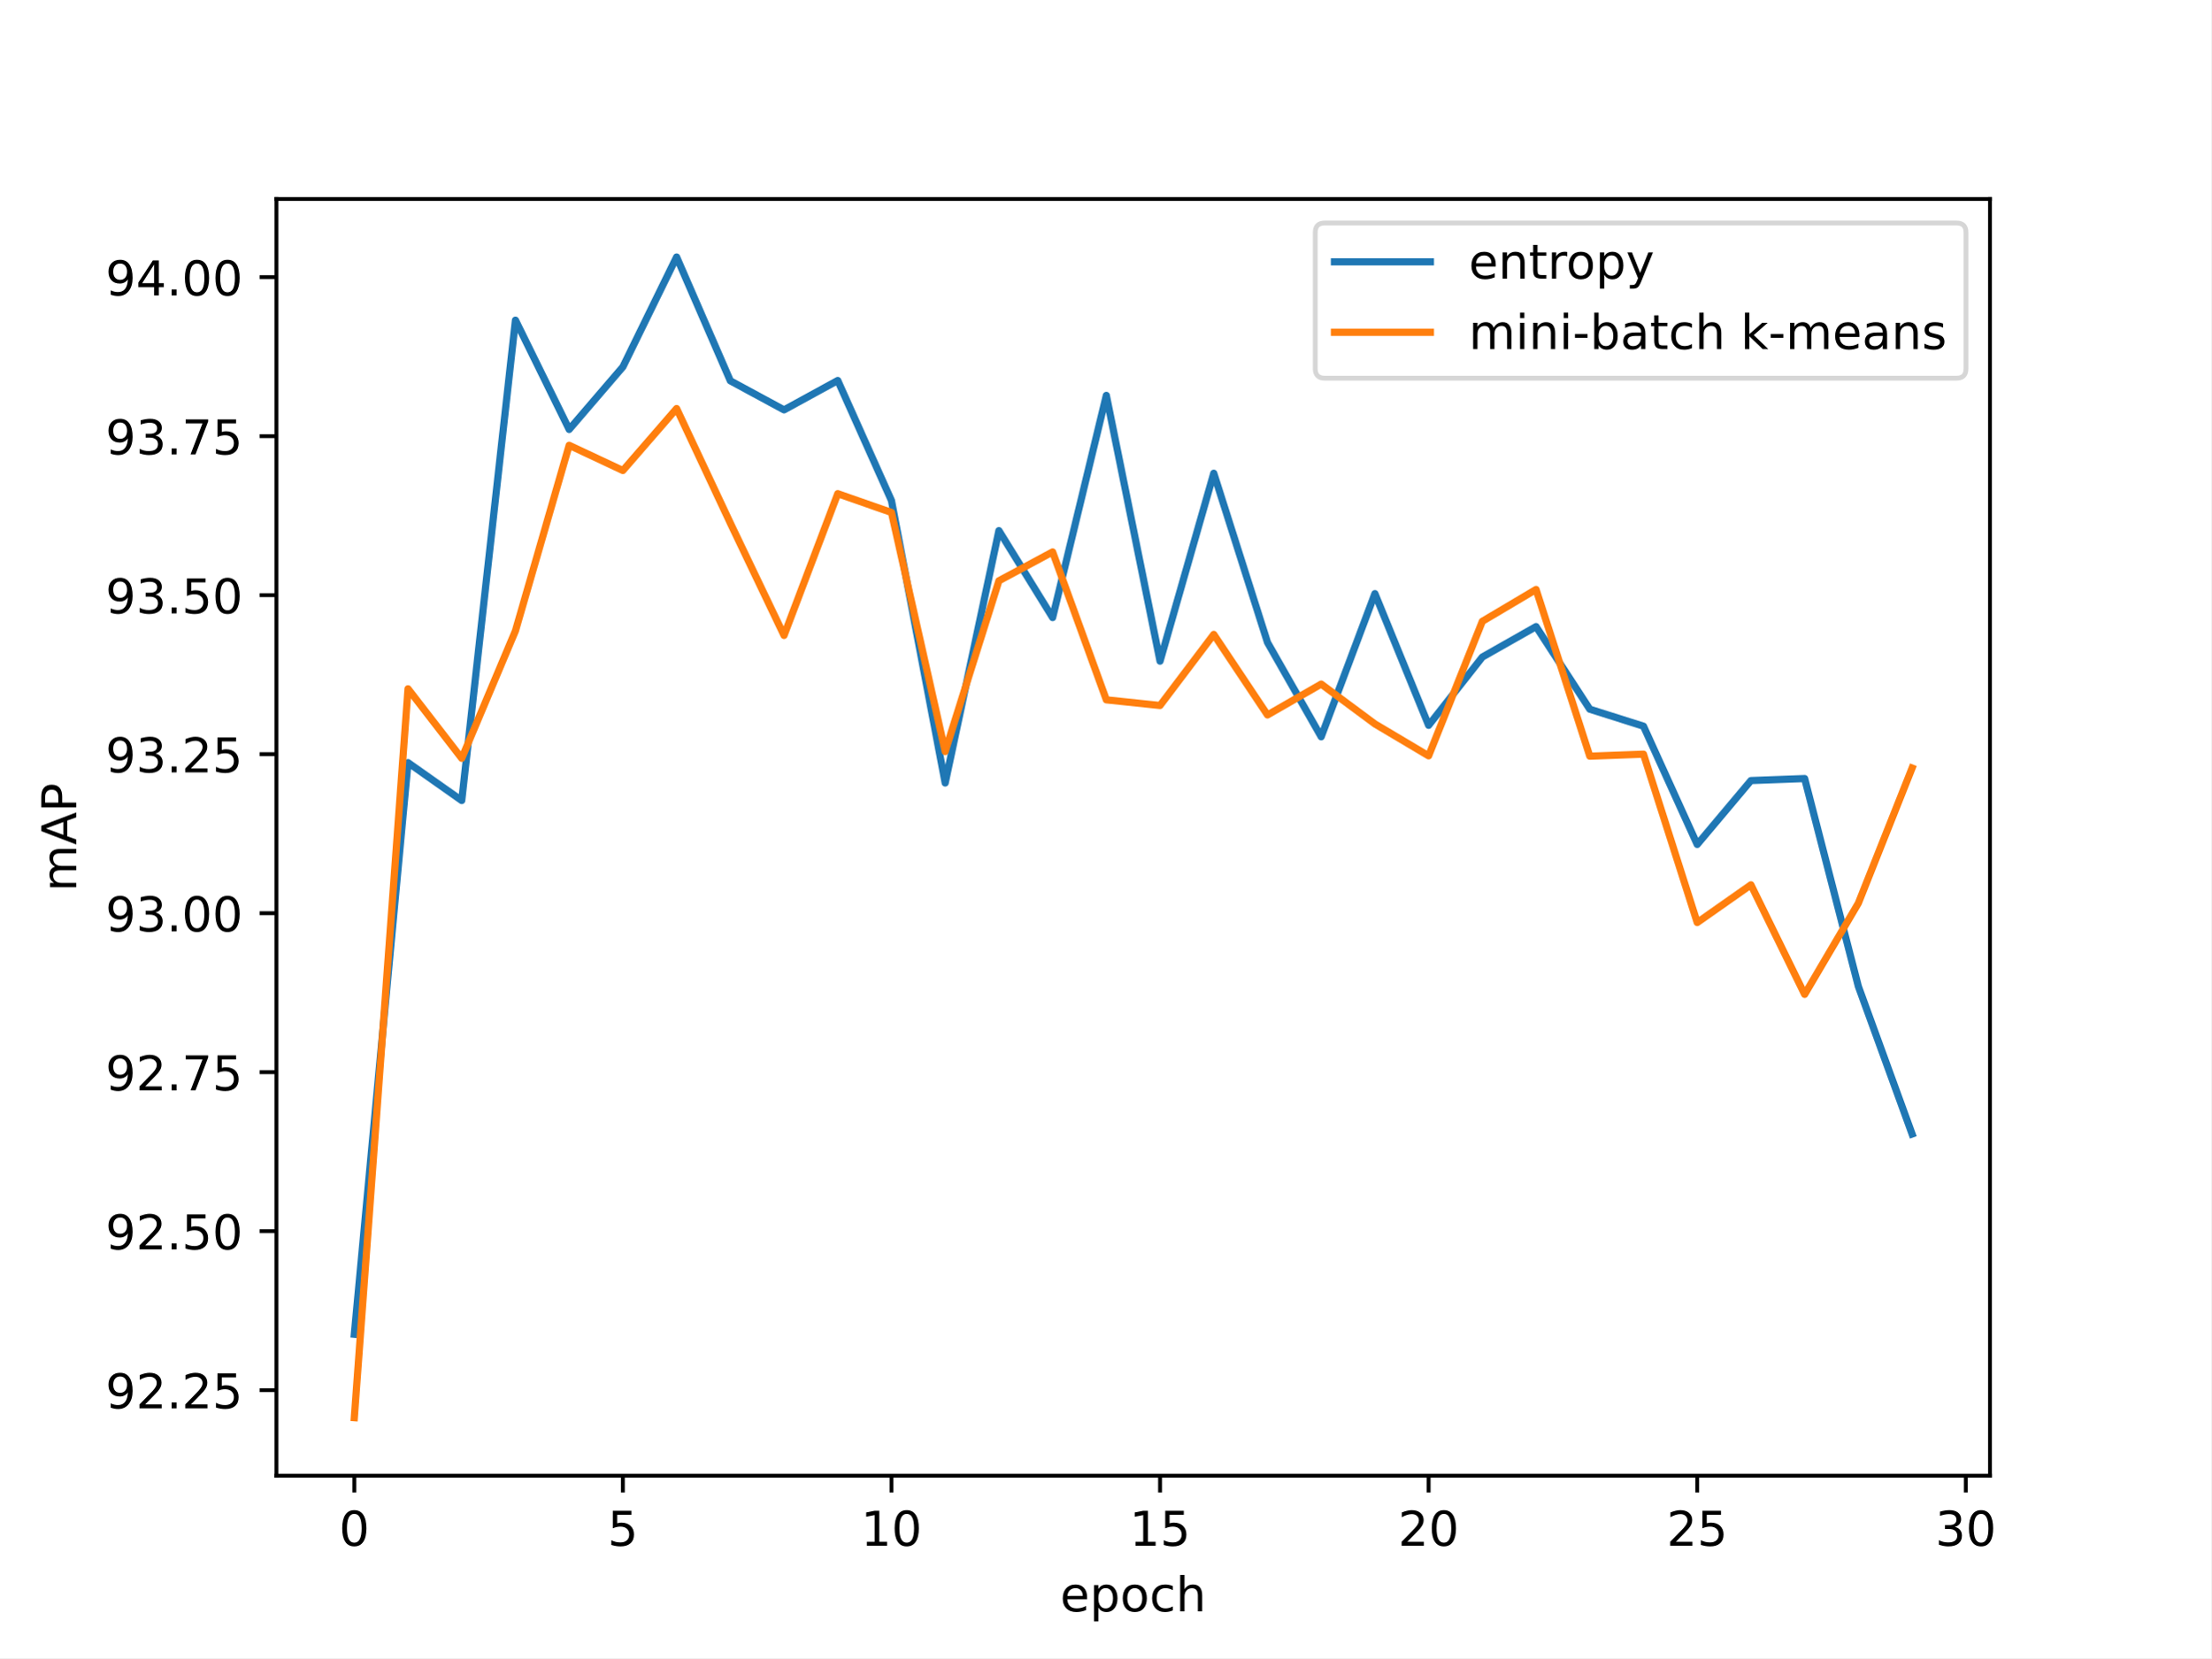
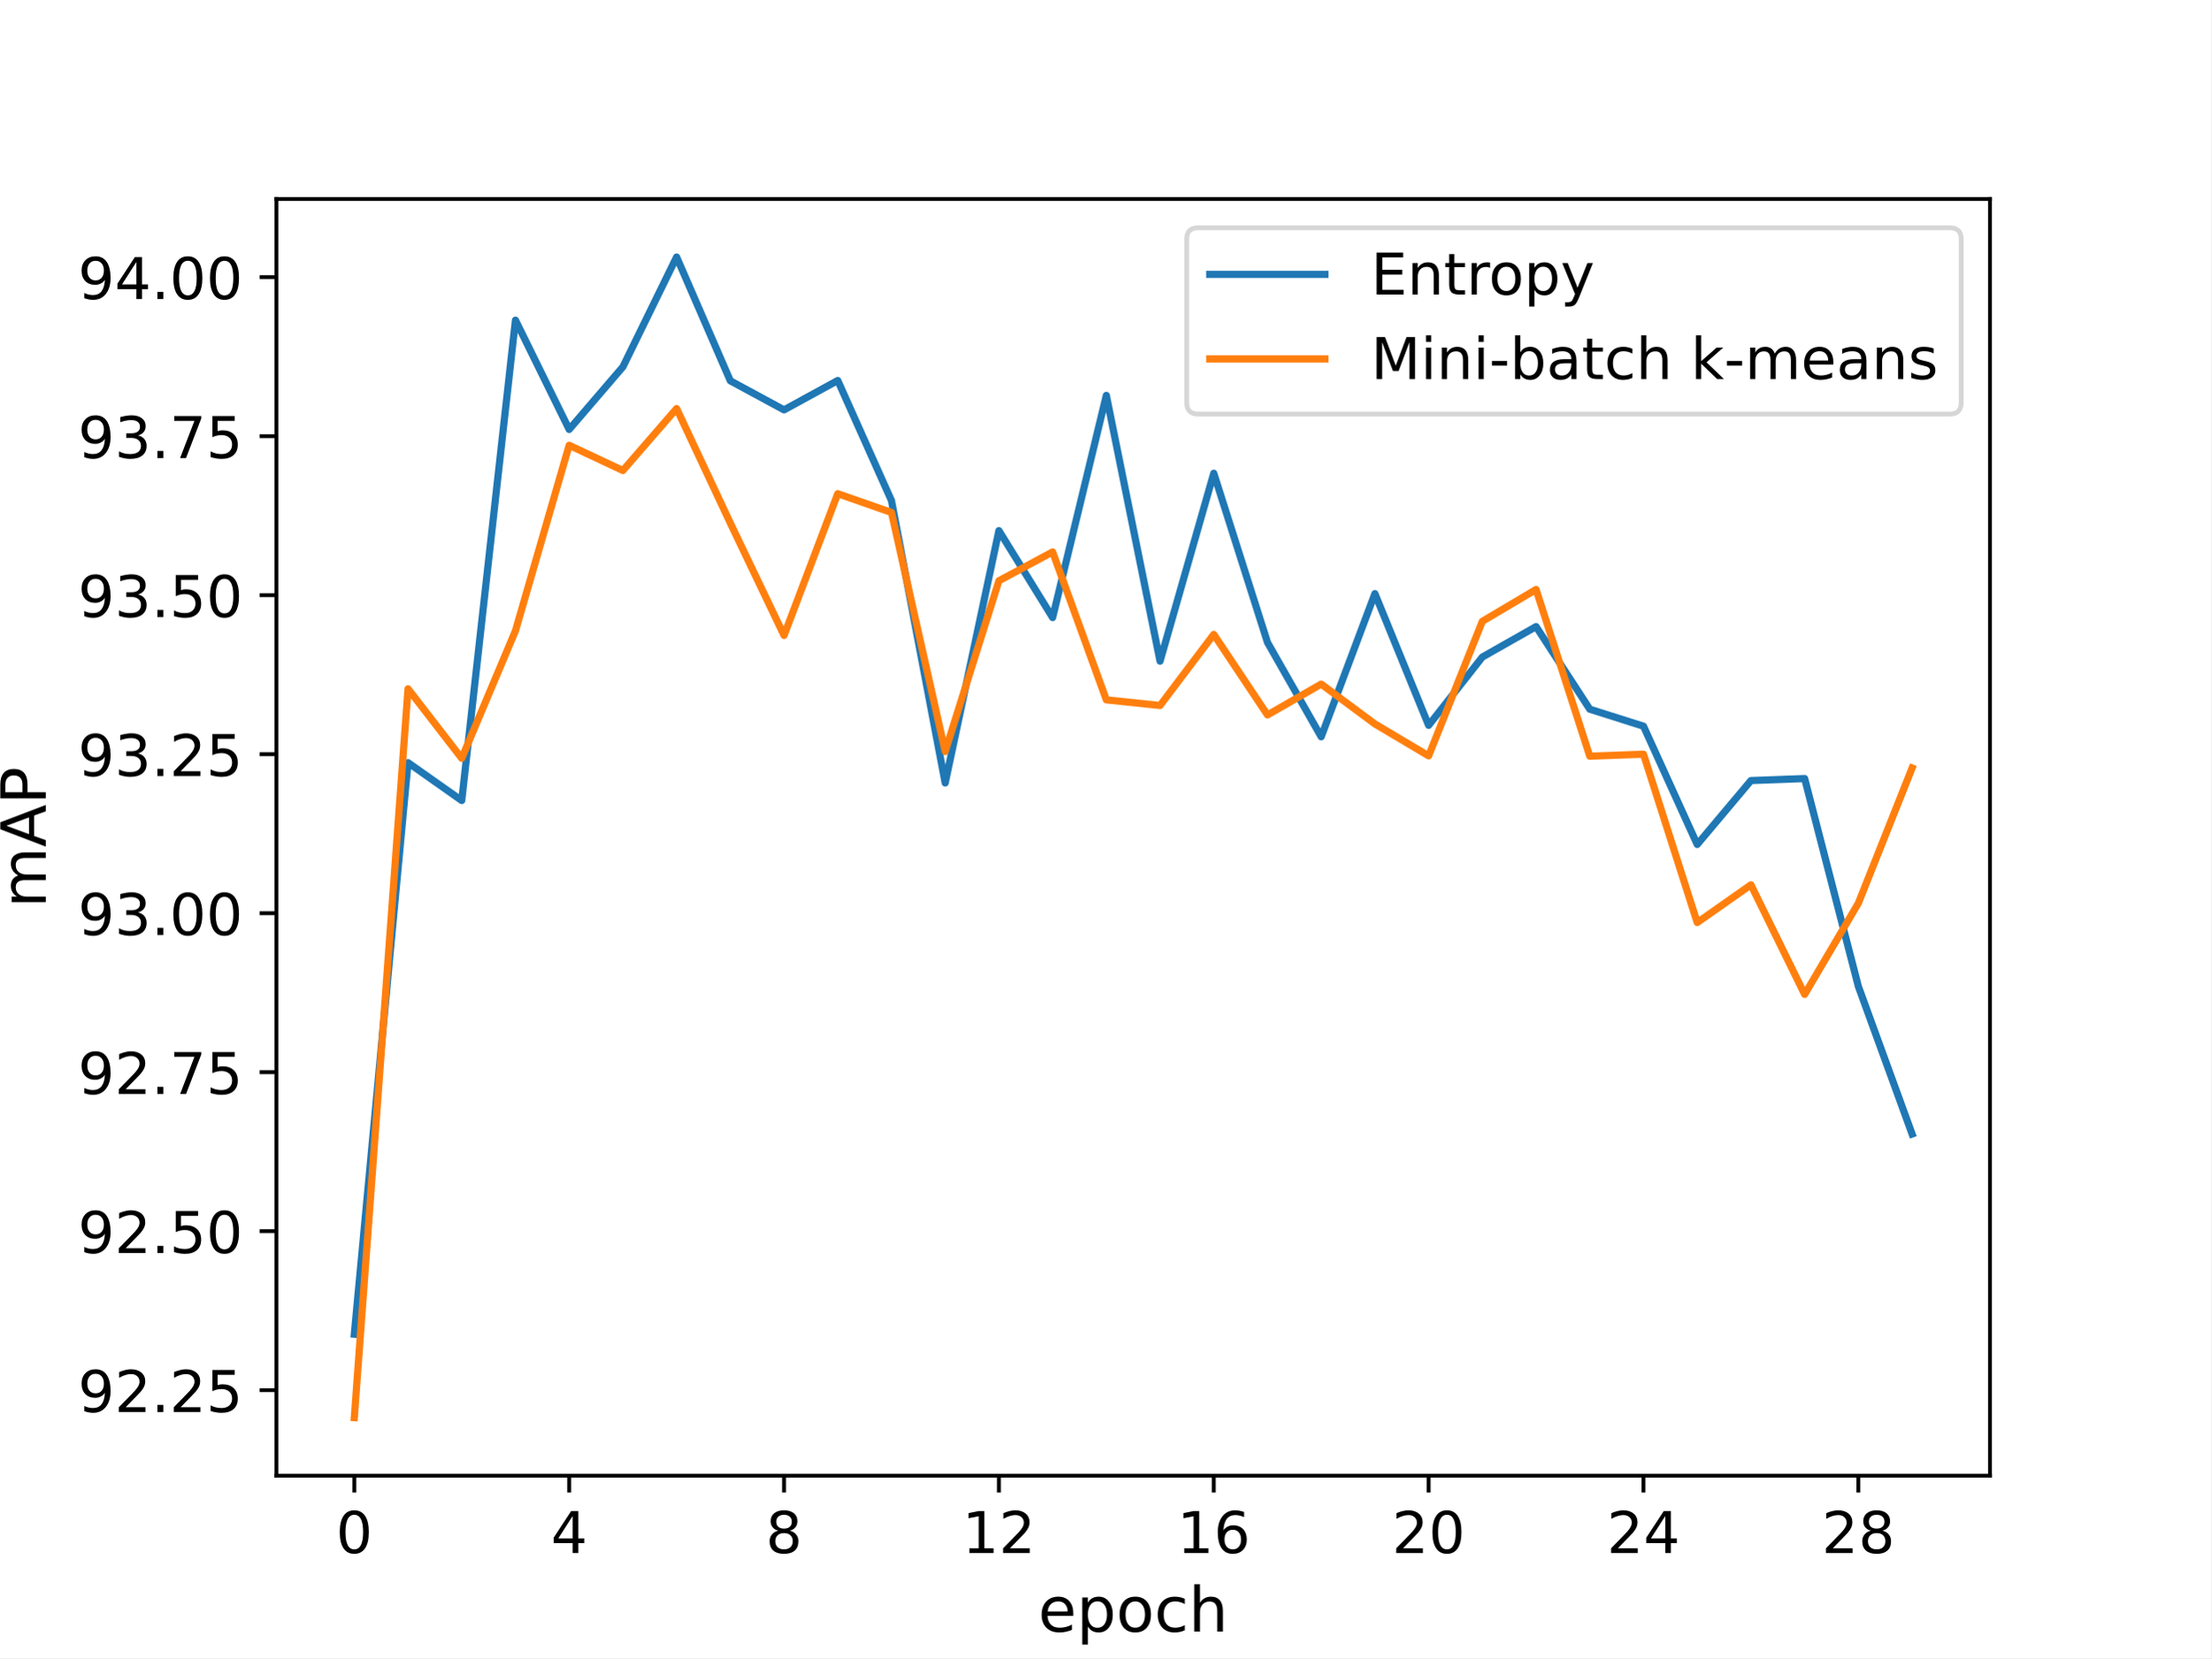
<svg xmlns="http://www.w3.org/2000/svg" xmlns:xlink="http://www.w3.org/1999/xlink" width="460.8pt" height="345.6pt" viewBox="0 0 460.8 345.6" version="1.1">
  <defs>
    <style type="text/css">*{stroke-linejoin: round; stroke-linecap: butt}</style>
  </defs>
  <g id="figure_1">
    <g id="patch_1">
      <path d="M 0 345.6  L 460.8 345.6  L 460.8 0  L 0 0  z " style="fill: #ffffff" />
    </g>
    <g id="axes_1">
      <g id="patch_2">
        <path d="M 57.6 307.584  L 414.72 307.584  L 414.72 41.472  L 57.6 41.472  z " style="fill: #ffffff" />
      </g>
      <g id="matplotlib.axis_1">
        <g id="xtick_1">
          <g id="line2d_1">
            <defs>
-               <path id="m12b0e13d71" d="M 0 0  L 0 3.5  " style="stroke: #000000; stroke-width: 0.8" />
-             </defs>
-             <g>
-               <use xlink:href="#m12b0e13d71" x="73.833" y="307.584" style="stroke: #000000; stroke-width: 0.8" />
+               <path id="mfe08e10554" d="M 0 0  L 0 3.5  " style="stroke: #000000; stroke-width: 0.8" />
+             </defs>
+             <g>
+               <use xlink:href="#mfe08e10554" x="73.833" y="307.584" style="stroke: #000000; stroke-width: 0.8" />
            </g>
          </g>
          <g id="text_1">
-             <g transform="translate(70.65148 322.1824) scale(0.1 -0.1)">
+             <g transform="translate(70.01523 323.7021) scale(0.12 -0.12)">
              <defs>
                <path id="DejaVuSans-30" d="M 2034 4250  Q 1547 4250 1301 3770  Q 1056 3291 1056 2328  Q 1056 1369 1301 889  Q 1547 409 2034 409  Q 2525 409 2770 889  Q 3016 1369 3016 2328  Q 3016 3291 2770 3770  Q 2525 4250 2034 4250  z M 2034 4750  Q 2819 4750 3233 4129  Q 3647 3509 3647 2328  Q 3647 1150 3233 529  Q 2819 -91 2034 -91  Q 1250 -91 836 529  Q 422 1150 422 2328  Q 422 3509 836 4129  Q 1250 4750 2034 4750  z " transform="scale(0.015625)" />
              </defs>
              <use xlink:href="#DejaVuSans-30" />
            </g>
          </g>
        </g>
        <g id="xtick_2">
          <g id="line2d_2">
            <g>
-               <use xlink:href="#m12b0e13d71" x="129.808" y="307.584" style="stroke: #000000; stroke-width: 0.8" />
+               <use xlink:href="#mfe08e10554" x="118.613" y="307.584" style="stroke: #000000; stroke-width: 0.8" />
            </g>
          </g>
          <g id="text_2">
-             <g transform="translate(126.6264 322.1824) scale(0.1 -0.1)">
-               <defs>
-                 <path id="DejaVuSans-35" d="M 691 4666  L 3169 4666  L 3169 4134  L 1269 4134  L 1269 2991  Q 1406 3038 1543 3061  Q 1681 3084 1819 3084  Q 2600 3084 3056 2656  Q 3513 2228 3513 1497  Q 3513 744 3044 326  Q 2575 -91 1722 -91  Q 1428 -91 1123 -41  Q 819 9 494 109  L 494 744  Q 775 591 1075 516  Q 1375 441 1709 441  Q 2250 441 2565 725  Q 2881 1009 2881 1497  Q 2881 1984 2565 2268  Q 2250 2553 1709 2553  Q 1456 2553 1204 2497  Q 953 2441 691 2322  L 691 4666  z " transform="scale(0.015625)" />
-               </defs>
-               <use xlink:href="#DejaVuSans-35" />
+             <g transform="translate(114.7952 323.7021) scale(0.12 -0.12)">
+               <defs>
+                 <path id="DejaVuSans-34" d="M 2419 4116  L 825 1625  L 2419 1625  L 2419 4116  z M 2253 4666  L 3047 4666  L 3047 1625  L 3713 1625  L 3713 1100  L 3047 1100  L 3047 0  L 2419 0  L 2419 1100  L 313 1100  L 313 1709  L 2253 4666  z " transform="scale(0.015625)" />
+               </defs>
+               <use xlink:href="#DejaVuSans-34" />
            </g>
          </g>
        </g>
        <g id="xtick_3">
          <g id="line2d_3">
            <g>
-               <use xlink:href="#m12b0e13d71" x="185.783" y="307.584" style="stroke: #000000; stroke-width: 0.8" />
+               <use xlink:href="#mfe08e10554" x="163.393" y="307.584" style="stroke: #000000; stroke-width: 0.8" />
            </g>
          </g>
          <g id="text_3">
-             <g transform="translate(179.4201 322.1824) scale(0.1 -0.1)">
-               <defs>
-                 <path id="DejaVuSans-31" d="M 794 531  L 1825 531  L 1825 4091  L 703 3866  L 703 4441  L 1819 4666  L 2450 4666  L 2450 531  L 3481 531  L 3481 0  L 794 0  L 794 531  z " transform="scale(0.015625)" />
-               </defs>
-               <use xlink:href="#DejaVuSans-31" />
-               <use xlink:href="#DejaVuSans-30" x="63.623" />
+             <g transform="translate(159.5751 323.7021) scale(0.12 -0.12)">
+               <defs>
+                 <path id="DejaVuSans-38" d="M 2034 2216  Q 1584 2216 1326 1975  Q 1069 1734 1069 1313  Q 1069 891 1326 650  Q 1584 409 2034 409  Q 2484 409 2743 651  Q 3003 894 3003 1313  Q 3003 1734 2745 1975  Q 2488 2216 2034 2216  z M 1403 2484  Q 997 2584 770 2862  Q 544 3141 544 3541  Q 544 4100 942 4425  Q 1341 4750 2034 4750  Q 2731 4750 3128 4425  Q 3525 4100 3525 3541  Q 3525 3141 3298 2862  Q 3072 2584 2669 2484  Q 3125 2378 3379 2068  Q 3634 1759 3634 1313  Q 3634 634 3220 271  Q 2806 -91 2034 -91  Q 1263 -91 848 271  Q 434 634 434 1313  Q 434 1759 690 2068  Q 947 2378 1403 2484  z M 1172 3481  Q 1172 3119 1398 2916  Q 1625 2713 2034 2713  Q 2441 2713 2670 2916  Q 2900 3119 2900 3481  Q 2900 3844 2670 4047  Q 2441 4250 2034 4250  Q 1625 4250 1398 4047  Q 1172 3844 1172 3481  z " transform="scale(0.015625)" />
+               </defs>
+               <use xlink:href="#DejaVuSans-38" />
            </g>
          </g>
        </g>
        <g id="xtick_4">
          <g id="line2d_4">
            <g>
-               <use xlink:href="#m12b0e13d71" x="241.757" y="307.584" style="stroke: #000000; stroke-width: 0.8" />
+               <use xlink:href="#mfe08e10554" x="208.173" y="307.584" style="stroke: #000000; stroke-width: 0.8" />
            </g>
          </g>
          <g id="text_4">
-             <g transform="translate(235.395 322.1824) scale(0.1 -0.1)">
+             <g transform="translate(200.5375 323.7021) scale(0.12 -0.12)">
+               <defs>
+                 <path id="DejaVuSans-31" d="M 794 531  L 1825 531  L 1825 4091  L 703 3866  L 703 4441  L 1819 4666  L 2450 4666  L 2450 531  L 3481 531  L 3481 0  L 794 0  L 794 531  z " transform="scale(0.015625)" />
+                 <path id="DejaVuSans-32" d="M 1228 531  L 3431 531  L 3431 0  L 469 0  L 469 531  Q 828 903 1448 1529  Q 2069 2156 2228 2338  Q 2531 2678 2651 2914  Q 2772 3150 2772 3378  Q 2772 3750 2511 3984  Q 2250 4219 1831 4219  Q 1534 4219 1204 4116  Q 875 4013 500 3803  L 500 4441  Q 881 4594 1212 4672  Q 1544 4750 1819 4750  Q 2544 4750 2975 4387  Q 3406 4025 3406 3419  Q 3406 3131 3298 2873  Q 3191 2616 2906 2266  Q 2828 2175 2409 1742  Q 1991 1309 1228 531  z " transform="scale(0.015625)" />
+               </defs>
              <use xlink:href="#DejaVuSans-31" />
-               <use xlink:href="#DejaVuSans-35" x="63.623" />
+               <use xlink:href="#DejaVuSans-32" x="63.623" />
            </g>
          </g>
        </g>
        <g id="xtick_5">
          <g id="line2d_5">
            <g>
-               <use xlink:href="#m12b0e13d71" x="297.732" y="307.584" style="stroke: #000000; stroke-width: 0.8" />
+               <use xlink:href="#mfe08e10554" x="252.952" y="307.584" style="stroke: #000000; stroke-width: 0.8" />
            </g>
          </g>
          <g id="text_5">
-             <g transform="translate(291.3699 322.1824) scale(0.1 -0.1)">
-               <defs>
-                 <path id="DejaVuSans-32" d="M 1228 531  L 3431 531  L 3431 0  L 469 0  L 469 531  Q 828 903 1448 1529  Q 2069 2156 2228 2338  Q 2531 2678 2651 2914  Q 2772 3150 2772 3378  Q 2772 3750 2511 3984  Q 2250 4219 1831 4219  Q 1534 4219 1204 4116  Q 875 4013 500 3803  L 500 4441  Q 881 4594 1212 4672  Q 1544 4750 1819 4750  Q 2544 4750 2975 4387  Q 3406 4025 3406 3419  Q 3406 3131 3298 2873  Q 3191 2616 2906 2266  Q 2828 2175 2409 1742  Q 1991 1309 1228 531  z " transform="scale(0.015625)" />
-               </defs>
+             <g transform="translate(245.3175 323.7021) scale(0.12 -0.12)">
+               <defs>
+                 <path id="DejaVuSans-36" d="M 2113 2584  Q 1688 2584 1439 2293  Q 1191 2003 1191 1497  Q 1191 994 1439 701  Q 1688 409 2113 409  Q 2538 409 2786 701  Q 3034 994 3034 1497  Q 3034 2003 2786 2293  Q 2538 2584 2113 2584  z M 3366 4563  L 3366 3988  Q 3128 4100 2886 4159  Q 2644 4219 2406 4219  Q 1781 4219 1451 3797  Q 1122 3375 1075 2522  Q 1259 2794 1537 2939  Q 1816 3084 2150 3084  Q 2853 3084 3261 2657  Q 3669 2231 3669 1497  Q 3669 778 3244 343  Q 2819 -91 2113 -91  Q 1303 -91 875 529  Q 447 1150 447 2328  Q 447 3434 972 4092  Q 1497 4750 2381 4750  Q 2619 4750 2861 4703  Q 3103 4656 3366 4563  z " transform="scale(0.015625)" />
+               </defs>
+               <use xlink:href="#DejaVuSans-31" />
+               <use xlink:href="#DejaVuSans-36" x="63.623" />
+             </g>
+           </g>
+         </g>
+         <g id="xtick_6">
+           <g id="line2d_6">
+             <g>
+               <use xlink:href="#mfe08e10554" x="297.732" y="307.584" style="stroke: #000000; stroke-width: 0.8" />
+             </g>
+           </g>
+           <g id="text_6">
+             <g transform="translate(290.0974 323.7021) scale(0.12 -0.12)">
              <use xlink:href="#DejaVuSans-32" />
              <use xlink:href="#DejaVuSans-30" x="63.623" />
            </g>
          </g>
        </g>
-         <g id="xtick_6">
-           <g id="line2d_6">
-             <g>
-               <use xlink:href="#m12b0e13d71" x="353.707" y="307.584" style="stroke: #000000; stroke-width: 0.8" />
-             </g>
-           </g>
-           <g id="text_6">
-             <g transform="translate(347.3448 322.1824) scale(0.1 -0.1)">
-               <use xlink:href="#DejaVuSans-32" />
-               <use xlink:href="#DejaVuSans-35" x="63.623" />
-             </g>
-           </g>
-         </g>
        <g id="xtick_7">
          <g id="line2d_7">
            <g>
-               <use xlink:href="#m12b0e13d71" x="409.682" y="307.584" style="stroke: #000000; stroke-width: 0.8" />
+               <use xlink:href="#mfe08e10554" x="342.512" y="307.584" style="stroke: #000000; stroke-width: 0.8" />
            </g>
          </g>
          <g id="text_7">
-             <g transform="translate(403.3198 322.1824) scale(0.1 -0.1)">
-               <defs>
-                 <path id="DejaVuSans-33" d="M 2597 2516  Q 3050 2419 3304 2112  Q 3559 1806 3559 1356  Q 3559 666 3084 287  Q 2609 -91 1734 -91  Q 1441 -91 1130 -33  Q 819 25 488 141  L 488 750  Q 750 597 1062 519  Q 1375 441 1716 441  Q 2309 441 2620 675  Q 2931 909 2931 1356  Q 2931 1769 2642 2001  Q 2353 2234 1838 2234  L 1294 2234  L 1294 2753  L 1863 2753  Q 2328 2753 2575 2939  Q 2822 3125 2822 3475  Q 2822 3834 2567 4026  Q 2313 4219 1838 4219  Q 1578 4219 1281 4162  Q 984 4106 628 3988  L 628 4550  Q 988 4650 1302 4700  Q 1616 4750 1894 4750  Q 2613 4750 3031 4423  Q 3450 4097 3450 3541  Q 3450 3153 3228 2886  Q 3006 2619 2597 2516  z " transform="scale(0.015625)" />
-               </defs>
-               <use xlink:href="#DejaVuSans-33" />
-               <use xlink:href="#DejaVuSans-30" x="63.623" />
-             </g>
-           </g>
-         </g>
-         <g id="text_8">
-           <g transform="translate(220.9319 335.8606) scale(0.1 -0.1)">
+             <g transform="translate(334.8774 323.7021) scale(0.12 -0.12)">
+               <use xlink:href="#DejaVuSans-32" />
+               <use xlink:href="#DejaVuSans-34" x="63.623" />
+             </g>
+           </g>
+         </g>
+         <g id="xtick_8">
+           <g id="line2d_8">
+             <g>
+               <use xlink:href="#mfe08e10554" x="387.292" y="307.584" style="stroke: #000000; stroke-width: 0.8" />
+             </g>
+           </g>
+           <g id="text_8">
+             <g transform="translate(379.6573 323.7021) scale(0.12 -0.12)">
+               <use xlink:href="#DejaVuSans-32" />
+               <use xlink:href="#DejaVuSans-38" x="63.623" />
+             </g>
+           </g>
+         </g>
+         <g id="text_9">
+           <g transform="translate(216.3634 340.0757) scale(0.13 -0.13)">
            <defs>
              <path id="DejaVuSans-65" d="M 3597 1894  L 3597 1613  L 953 1613  Q 991 1019 1311 708  Q 1631 397 2203 397  Q 2534 397 2845 478  Q 3156 559 3463 722  L 3463 178  Q 3153 47 2828 -22  Q 2503 -91 2169 -91  Q 1331 -91 842 396  Q 353 884 353 1716  Q 353 2575 817 3079  Q 1281 3584 2069 3584  Q 2775 3584 3186 3129  Q 3597 2675 3597 1894  z M 3022 2063  Q 3016 2534 2758 2815  Q 2500 3097 2075 3097  Q 1594 3097 1305 2825  Q 1016 2553 972 2059  L 3022 2063  z " transform="scale(0.015625)" />
              <path id="DejaVuSans-70" d="M 1159 525  L 1159 -1331  L 581 -1331  L 581 3500  L 1159 3500  L 1159 2969  Q 1341 3281 1617 3432  Q 1894 3584 2278 3584  Q 2916 3584 3314 3078  Q 3713 2572 3713 1747  Q 3713 922 3314 415  Q 2916 -91 2278 -91  Q 1894 -91 1617 61  Q 1341 213 1159 525  z M 3116 1747  Q 3116 2381 2855 2742  Q 2594 3103 2138 3103  Q 1681 3103 1420 2742  Q 1159 2381 1159 1747  Q 1159 1113 1420 752  Q 1681 391 2138 391  Q 2594 391 2855 752  Q 3116 1113 3116 1747  z " transform="scale(0.015625)" />
              <path id="DejaVuSans-6f" d="M 1959 3097  Q 1497 3097 1228 2736  Q 959 2375 959 1747  Q 959 1119 1226 758  Q 1494 397 1959 397  Q 2419 397 2687 759  Q 2956 1122 2956 1747  Q 2956 2369 2687 2733  Q 2419 3097 1959 3097  z M 1959 3584  Q 2709 3584 3137 3096  Q 3566 2609 3566 1747  Q 3566 888 3137 398  Q 2709 -91 1959 -91  Q 1206 -91 779 398  Q 353 888 353 1747  Q 353 2609 779 3096  Q 1206 3584 1959 3584  z " transform="scale(0.015625)" />
              <path id="DejaVuSans-63" d="M 3122 3366  L 3122 2828  Q 2878 2963 2633 3030  Q 2388 3097 2138 3097  Q 1578 3097 1268 2742  Q 959 2388 959 1747  Q 959 1106 1268 751  Q 1578 397 2138 397  Q 2388 397 2633 464  Q 2878 531 3122 666  L 3122 134  Q 2881 22 2623 -34  Q 2366 -91 2075 -91  Q 1284 -91 818 406  Q 353 903 353 1747  Q 353 2603 823 3093  Q 1294 3584 2113 3584  Q 2378 3584 2631 3529  Q 2884 3475 3122 3366  z " transform="scale(0.015625)" />
              <path id="DejaVuSans-68" d="M 3513 2113  L 3513 0  L 2938 0  L 2938 2094  Q 2938 2591 2744 2837  Q 2550 3084 2163 3084  Q 1697 3084 1428 2787  Q 1159 2491 1159 1978  L 1159 0  L 581 0  L 581 4863  L 1159 4863  L 1159 2956  Q 1366 3272 1645 3428  Q 1925 3584 2291 3584  Q 2894 3584 3203 3211  Q 3513 2838 3513 2113  z " transform="scale(0.015625)" />
            </defs>
            <use xlink:href="#DejaVuSans-65" />
            <use xlink:href="#DejaVuSans-70" x="61.523" />
            <use xlink:href="#DejaVuSans-6f" x="125" />
            <use xlink:href="#DejaVuSans-63" x="186.182" />
            <use xlink:href="#DejaVuSans-68" x="241.162" />
          </g>
        </g>
      </g>
      <g id="matplotlib.axis_2">
        <g id="ytick_1">
-           <g id="line2d_8">
-             <defs>
-               <path id="m84a15fbc48" d="M 0 0  L -3.5 0  " style="stroke: #000000; stroke-width: 0.8" />
-             </defs>
-             <g>
-               <use xlink:href="#m84a15fbc48" x="57.6" y="289.754" style="stroke: #000000; stroke-width: 0.8" />
-             </g>
-           </g>
-           <g id="text_9">
-             <g transform="translate(21.97188 293.5536) scale(0.1 -0.1)">
+           <g id="line2d_9">
+             <defs>
+               <path id="mad517d448a" d="M 0 0  L -3.5 0  " style="stroke: #000000; stroke-width: 0.8" />
+             </defs>
+             <g>
+               <use xlink:href="#mad517d448a" x="57.6" y="289.754" style="stroke: #000000; stroke-width: 0.8" />
+             </g>
+           </g>
+           <g id="text_10">
+             <g transform="translate(16.24625 294.3135) scale(0.12 -0.12)">
              <defs>
                <path id="DejaVuSans-39" d="M 703 97  L 703 672  Q 941 559 1184 500  Q 1428 441 1663 441  Q 2288 441 2617 861  Q 2947 1281 2994 2138  Q 2813 1869 2534 1725  Q 2256 1581 1919 1581  Q 1219 1581 811 2004  Q 403 2428 403 3163  Q 403 3881 828 4315  Q 1253 4750 1959 4750  Q 2769 4750 3195 4129  Q 3622 3509 3622 2328  Q 3622 1225 3098 567  Q 2575 -91 1691 -91  Q 1453 -91 1209 -44  Q 966 3 703 97  z M 1959 2075  Q 2384 2075 2632 2365  Q 2881 2656 2881 3163  Q 2881 3666 2632 3958  Q 2384 4250 1959 4250  Q 1534 4250 1286 3958  Q 1038 3666 1038 3163  Q 1038 2656 1286 2365  Q 1534 2075 1959 2075  z " transform="scale(0.015625)" />
                <path id="DejaVuSans-2e" d="M 684 794  L 1344 794  L 1344 0  L 684 0  L 684 794  z " transform="scale(0.015625)" />
+                 <path id="DejaVuSans-35" d="M 691 4666  L 3169 4666  L 3169 4134  L 1269 4134  L 1269 2991  Q 1406 3038 1543 3061  Q 1681 3084 1819 3084  Q 2600 3084 3056 2656  Q 3513 2228 3513 1497  Q 3513 744 3044 326  Q 2575 -91 1722 -91  Q 1428 -91 1123 -41  Q 819 9 494 109  L 494 744  Q 775 591 1075 516  Q 1375 441 1709 441  Q 2250 441 2565 725  Q 2881 1009 2881 1497  Q 2881 1984 2565 2268  Q 2250 2553 1709 2553  Q 1456 2553 1204 2497  Q 953 2441 691 2322  L 691 4666  z " transform="scale(0.015625)" />
              </defs>
              <use xlink:href="#DejaVuSans-39" />
              <use xlink:href="#DejaVuSans-32" x="63.623" />
              <use xlink:href="#DejaVuSans-2e" x="127.246" />
              <use xlink:href="#DejaVuSans-32" x="159.033" />
              <use xlink:href="#DejaVuSans-35" x="222.656" />
            </g>
          </g>
        </g>
        <g id="ytick_2">
-           <g id="line2d_9">
-             <g>
-               <use xlink:href="#m84a15fbc48" x="57.6" y="256.613" style="stroke: #000000; stroke-width: 0.8" />
-             </g>
-           </g>
-           <g id="text_10">
-             <g transform="translate(21.97188 260.4122) scale(0.1 -0.1)">
+           <g id="line2d_10">
+             <g>
+               <use xlink:href="#mad517d448a" x="57.6" y="256.613" style="stroke: #000000; stroke-width: 0.8" />
+             </g>
+           </g>
+           <g id="text_11">
+             <g transform="translate(16.24625 261.172) scale(0.12 -0.12)">
              <use xlink:href="#DejaVuSans-39" />
              <use xlink:href="#DejaVuSans-32" x="63.623" />
              <use xlink:href="#DejaVuSans-2e" x="127.246" />
              <use xlink:href="#DejaVuSans-35" x="159.033" />
              <use xlink:href="#DejaVuSans-30" x="222.656" />
            </g>
          </g>
        </g>
        <g id="ytick_3">
-           <g id="line2d_10">
-             <g>
-               <use xlink:href="#m84a15fbc48" x="57.6" y="223.472" style="stroke: #000000; stroke-width: 0.8" />
-             </g>
-           </g>
-           <g id="text_11">
-             <g transform="translate(21.97188 227.2707) scale(0.1 -0.1)">
+           <g id="line2d_11">
+             <g>
+               <use xlink:href="#mad517d448a" x="57.6" y="223.472" style="stroke: #000000; stroke-width: 0.8" />
+             </g>
+           </g>
+           <g id="text_12">
+             <g transform="translate(16.24625 228.0306) scale(0.12 -0.12)">
              <defs>
                <path id="DejaVuSans-37" d="M 525 4666  L 3525 4666  L 3525 4397  L 1831 0  L 1172 0  L 2766 4134  L 525 4134  L 525 4666  z " transform="scale(0.015625)" />
              </defs>
              <use xlink:href="#DejaVuSans-39" />
              <use xlink:href="#DejaVuSans-32" x="63.623" />
              <use xlink:href="#DejaVuSans-2e" x="127.246" />
              <use xlink:href="#DejaVuSans-37" x="159.033" />
              <use xlink:href="#DejaVuSans-35" x="222.656" />
            </g>
          </g>
        </g>
        <g id="ytick_4">
-           <g id="line2d_11">
-             <g>
-               <use xlink:href="#m84a15fbc48" x="57.6" y="190.33" style="stroke: #000000; stroke-width: 0.8" />
-             </g>
-           </g>
-           <g id="text_12">
-             <g transform="translate(21.97188 194.1293) scale(0.1 -0.1)">
+           <g id="line2d_12">
+             <g>
+               <use xlink:href="#mad517d448a" x="57.6" y="190.33" style="stroke: #000000; stroke-width: 0.8" />
+             </g>
+           </g>
+           <g id="text_13">
+             <g transform="translate(16.24625 194.8891) scale(0.12 -0.12)">
+               <defs>
+                 <path id="DejaVuSans-33" d="M 2597 2516  Q 3050 2419 3304 2112  Q 3559 1806 3559 1356  Q 3559 666 3084 287  Q 2609 -91 1734 -91  Q 1441 -91 1130 -33  Q 819 25 488 141  L 488 750  Q 750 597 1062 519  Q 1375 441 1716 441  Q 2309 441 2620 675  Q 2931 909 2931 1356  Q 2931 1769 2642 2001  Q 2353 2234 1838 2234  L 1294 2234  L 1294 2753  L 1863 2753  Q 2328 2753 2575 2939  Q 2822 3125 2822 3475  Q 2822 3834 2567 4026  Q 2313 4219 1838 4219  Q 1578 4219 1281 4162  Q 984 4106 628 3988  L 628 4550  Q 988 4650 1302 4700  Q 1616 4750 1894 4750  Q 2613 4750 3031 4423  Q 3450 4097 3450 3541  Q 3450 3153 3228 2886  Q 3006 2619 2597 2516  z " transform="scale(0.015625)" />
+               </defs>
              <use xlink:href="#DejaVuSans-39" />
              <use xlink:href="#DejaVuSans-33" x="63.623" />
              <use xlink:href="#DejaVuSans-2e" x="127.246" />
              <use xlink:href="#DejaVuSans-30" x="159.033" />
              <use xlink:href="#DejaVuSans-30" x="222.656" />
            </g>
          </g>
        </g>
        <g id="ytick_5">
-           <g id="line2d_12">
-             <g>
-               <use xlink:href="#m84a15fbc48" x="57.6" y="157.189" style="stroke: #000000; stroke-width: 0.8" />
-             </g>
-           </g>
-           <g id="text_13">
-             <g transform="translate(21.97188 160.9878) scale(0.1 -0.1)">
+           <g id="line2d_13">
+             <g>
+               <use xlink:href="#mad517d448a" x="57.6" y="157.189" style="stroke: #000000; stroke-width: 0.8" />
+             </g>
+           </g>
+           <g id="text_14">
+             <g transform="translate(16.24625 161.7477) scale(0.12 -0.12)">
              <use xlink:href="#DejaVuSans-39" />
              <use xlink:href="#DejaVuSans-33" x="63.623" />
              <use xlink:href="#DejaVuSans-2e" x="127.246" />
              <use xlink:href="#DejaVuSans-32" x="159.033" />
              <use xlink:href="#DejaVuSans-35" x="222.656" />
            </g>
          </g>
        </g>
        <g id="ytick_6">
-           <g id="line2d_13">
-             <g>
-               <use xlink:href="#m84a15fbc48" x="57.6" y="124.047" style="stroke: #000000; stroke-width: 0.8" />
-             </g>
-           </g>
-           <g id="text_14">
-             <g transform="translate(21.97188 127.8464) scale(0.1 -0.1)">
+           <g id="line2d_14">
+             <g>
+               <use xlink:href="#mad517d448a" x="57.6" y="124.047" style="stroke: #000000; stroke-width: 0.8" />
+             </g>
+           </g>
+           <g id="text_15">
+             <g transform="translate(16.24625 128.6062) scale(0.12 -0.12)">
              <use xlink:href="#DejaVuSans-39" />
              <use xlink:href="#DejaVuSans-33" x="63.623" />
              <use xlink:href="#DejaVuSans-2e" x="127.246" />
              <use xlink:href="#DejaVuSans-35" x="159.033" />
              <use xlink:href="#DejaVuSans-30" x="222.656" />
            </g>
          </g>
        </g>
        <g id="ytick_7">
-           <g id="line2d_14">
-             <g>
-               <use xlink:href="#m84a15fbc48" x="57.6" y="90.906" style="stroke: #000000; stroke-width: 0.8" />
-             </g>
-           </g>
-           <g id="text_15">
-             <g transform="translate(21.97188 94.70495) scale(0.1 -0.1)">
+           <g id="line2d_15">
+             <g>
+               <use xlink:href="#mad517d448a" x="57.6" y="90.906" style="stroke: #000000; stroke-width: 0.8" />
+             </g>
+           </g>
+           <g id="text_16">
+             <g transform="translate(16.24625 95.46479) scale(0.12 -0.12)">
              <use xlink:href="#DejaVuSans-39" />
              <use xlink:href="#DejaVuSans-33" x="63.623" />
              <use xlink:href="#DejaVuSans-2e" x="127.246" />
              <use xlink:href="#DejaVuSans-37" x="159.033" />
              <use xlink:href="#DejaVuSans-35" x="222.656" />
            </g>
          </g>
        </g>
        <g id="ytick_8">
-           <g id="line2d_15">
-             <g>
-               <use xlink:href="#m84a15fbc48" x="57.6" y="57.764" style="stroke: #000000; stroke-width: 0.8" />
-             </g>
-           </g>
-           <g id="text_16">
-             <g transform="translate(21.97188 61.5635) scale(0.1 -0.1)">
-               <defs>
-                 <path id="DejaVuSans-34" d="M 2419 4116  L 825 1625  L 2419 1625  L 2419 4116  z M 2253 4666  L 3047 4666  L 3047 1625  L 3713 1625  L 3713 1100  L 3047 1100  L 3047 0  L 2419 0  L 2419 1100  L 313 1100  L 313 1709  L 2253 4666  z " transform="scale(0.015625)" />
-               </defs>
+           <g id="line2d_16">
+             <g>
+               <use xlink:href="#mad517d448a" x="57.6" y="57.764" style="stroke: #000000; stroke-width: 0.8" />
+             </g>
+           </g>
+           <g id="text_17">
+             <g transform="translate(16.24625 62.32335) scale(0.12 -0.12)">
              <use xlink:href="#DejaVuSans-39" />
              <use xlink:href="#DejaVuSans-34" x="63.623" />
              <use xlink:href="#DejaVuSans-2e" x="127.246" />
              <use xlink:href="#DejaVuSans-30" x="159.033" />
              <use xlink:href="#DejaVuSans-30" x="222.656" />
            </g>
          </g>
        </g>
-         <g id="text_17">
-           <g transform="translate(15.89219 185.8335) rotate(-90) scale(0.1 -0.1)">
+         <g id="text_18">
+           <g transform="translate(9.542656 189.2251) rotate(-90) scale(0.13 -0.13)">
            <defs>
              <path id="DejaVuSans-6d" d="M 3328 2828  Q 3544 3216 3844 3400  Q 4144 3584 4550 3584  Q 5097 3584 5394 3201  Q 5691 2819 5691 2113  L 5691 0  L 5113 0  L 5113 2094  Q 5113 2597 4934 2840  Q 4756 3084 4391 3084  Q 3944 3084 3684 2787  Q 3425 2491 3425 1978  L 3425 0  L 2847 0  L 2847 2094  Q 2847 2600 2669 2842  Q 2491 3084 2119 3084  Q 1678 3084 1418 2786  Q 1159 2488 1159 1978  L 1159 0  L 581 0  L 581 3500  L 1159 3500  L 1159 2956  Q 1356 3278 1631 3431  Q 1906 3584 2284 3584  Q 2666 3584 2933 3390  Q 3200 3197 3328 2828  z " transform="scale(0.015625)" />
              <path id="DejaVuSans-41" d="M 2188 4044  L 1331 1722  L 3047 1722  L 2188 4044  z M 1831 4666  L 2547 4666  L 4325 0  L 3669 0  L 3244 1197  L 1141 1197  L 716 0  L 50 0  L 1831 4666  z " transform="scale(0.015625)" />
              <path id="DejaVuSans-50" d="M 1259 4147  L 1259 2394  L 2053 2394  Q 2494 2394 2734 2622  Q 2975 2850 2975 3272  Q 2975 3691 2734 3919  Q 2494 4147 2053 4147  L 1259 4147  z M 628 4666  L 2053 4666  Q 2838 4666 3239 4311  Q 3641 3956 3641 3272  Q 3641 2581 3239 2228  Q 2838 1875 2053 1875  L 1259 1875  L 1259 0  L 628 0  L 628 4666  z " transform="scale(0.015625)" />
            </defs>
            <use xlink:href="#DejaVuSans-6d" />
            <use xlink:href="#DejaVuSans-41" x="97.412" />
            <use xlink:href="#DejaVuSans-50" x="165.82" />
          </g>
        </g>
      </g>
-       <g id="line2d_16">
-         <path d="M 73.833 278.095  L 85.028 158.957  L 96.223 166.851  L 107.418 66.731  L 118.613 89.507  L 129.808 76.464  L 141.003 53.568  L 152.198 79.367  L 163.393 85.427  L 174.588 79.304  L 185.783 104.342  L 196.978 163.195  L 208.173 110.599  L 219.368 128.722  L 230.563 82.412  L 241.757 137.807  L 252.952 98.638  L 264.147 133.895  L 275.342 153.567  L 286.537 123.732  L 297.732 151.183  L 308.927 136.945  L 320.122 130.598  L 331.317 147.818  L 342.512 151.36  L 353.707 176.01  L 364.902 162.692  L 376.097 162.275  L 387.292 205.602  L 398.487 236.36  " clip-path="url(#pc6ba49d95a)" style="fill: none; stroke: #1f77b4; stroke-width: 1.5; stroke-linecap: square" />
-       </g>
      <g id="line2d_17">
-         <path d="M 73.833 295.488  L 85.028 143.566  L 96.223 158.057  L 107.418 131.478  L 118.613 92.807  L 129.808 98.063  L 141.003 85.153  L 152.198 109.024  L 163.393 132.443  L 174.588 102.897  L 185.783 106.812  L 196.978 156.638  L 208.173 121.05  L 219.368 115.038  L 230.563 145.869  L 241.757 147.043  L 252.952 132.226  L 264.147 149.017  L 275.342 142.583  L 286.537 150.891  L 297.732 157.542  L 308.927 129.499  L 320.122 122.86  L 331.317 157.612  L 342.512 157.195  L 353.707 192.284  L 364.902 184.424  L 376.097 207.261  L 387.292 188.238  L 398.487 160.087  " clip-path="url(#pc6ba49d95a)" style="fill: none; stroke: #ff7f0e; stroke-width: 1.5; stroke-linecap: square" />
+         <path d="M 73.833 278.095  L 85.028 158.957  L 96.223 166.851  L 107.418 66.731  L 118.613 89.507  L 129.808 76.464  L 141.003 53.568  L 152.198 79.367  L 163.393 85.427  L 174.588 79.304  L 185.783 104.342  L 196.978 163.195  L 208.173 110.599  L 219.368 128.722  L 230.563 82.412  L 241.757 137.807  L 252.952 98.638  L 264.147 133.895  L 275.342 153.567  L 286.537 123.732  L 297.732 151.183  L 308.927 136.945  L 320.122 130.598  L 331.317 147.818  L 342.512 151.36  L 353.707 176.01  L 364.902 162.692  L 376.097 162.275  L 387.292 205.602  L 398.487 236.36  " clip-path="url(#p62bffe5080)" style="fill: none; stroke: #1f77b4; stroke-width: 1.5; stroke-linecap: square" />
+       </g>
+       <g id="line2d_18">
+         <path d="M 73.833 295.488  L 85.028 143.566  L 96.223 158.057  L 107.418 131.478  L 118.613 92.807  L 129.808 98.063  L 141.003 85.153  L 152.198 109.024  L 163.393 132.443  L 174.588 102.897  L 185.783 106.812  L 196.978 156.638  L 208.173 121.05  L 219.368 115.038  L 230.563 145.869  L 241.757 147.043  L 252.952 132.226  L 264.147 149.017  L 275.342 142.583  L 286.537 150.891  L 297.732 157.542  L 308.927 129.499  L 320.122 122.86  L 331.317 157.612  L 342.512 157.195  L 353.707 192.284  L 364.902 184.424  L 376.097 207.261  L 387.292 188.238  L 398.487 160.087  " clip-path="url(#p62bffe5080)" style="fill: none; stroke: #ff7f0e; stroke-width: 1.5; stroke-linecap: square" />
      </g>
      <g id="patch_3">
        <path d="M 57.6 307.584  L 57.6 41.472  " style="fill: none; stroke: #000000; stroke-width: 0.8; stroke-linejoin: miter; stroke-linecap: square" />
      </g>
      <g id="patch_4">
        <path d="M 414.72 307.584  L 414.72 41.472  " style="fill: none; stroke: #000000; stroke-width: 0.8; stroke-linejoin: miter; stroke-linecap: square" />
      </g>
      <g id="patch_5">
        <path d="M 57.6 307.584  L 414.72 307.584  " style="fill: none; stroke: #000000; stroke-width: 0.8; stroke-linejoin: miter; stroke-linecap: square" />
      </g>
      <g id="patch_6">
        <path d="M 57.6 41.472  L 414.72 41.472  " style="fill: none; stroke: #000000; stroke-width: 0.8; stroke-linejoin: miter; stroke-linecap: square" />
      </g>
      <g id="legend_1">
        <g id="patch_7">
-           <path d="M 276.1 78.828  L 407.72 78.828  Q 409.72 78.828 409.72 76.828  L 409.72 48.472  Q 409.72 46.472 407.72 46.472  L 276.1 46.472  Q 274.1 46.472 274.1 48.472  L 274.1 76.828  Q 274.1 78.828 276.1 78.828  z " style="fill: #ffffff; opacity: 0.8; stroke: #cccccc; stroke-linejoin: miter" />
-         </g>
-         <g id="line2d_18">
-           <path d="M 278.1 54.57  L 288.1 54.57  L 298.1 54.57  " style="fill: none; stroke: #1f77b4; stroke-width: 1.5; stroke-linecap: square" />
-         </g>
-         <g id="text_18">
-           <g transform="translate(306.0997 58.07044) scale(0.1 -0.1)">
-             <defs>
+           <path d="M 249.711 86.299  L 406.32 86.299  Q 408.72 86.299 408.72 83.9  L 408.72 49.872  Q 408.72 47.472 406.32 47.472  L 249.711 47.472  Q 247.311 47.472 247.311 49.872  L 247.311 83.9  Q 247.311 86.299 249.711 86.299  z " style="fill: #ffffff; opacity: 0.8; stroke: #cccccc; stroke-linejoin: miter" />
+         </g>
+         <g id="line2d_19">
+           <path d="M 252.111 57.19  L 264.111 57.19  L 276.111 57.19  " style="fill: none; stroke: #1f77b4; stroke-width: 1.5; stroke-linecap: square" />
+         </g>
+         <g id="text_19">
+           <g transform="translate(285.7106 61.39012) scale(0.12 -0.12)">
+             <defs>
+               <path id="DejaVuSans-45" d="M 628 4666  L 3578 4666  L 3578 4134  L 1259 4134  L 1259 2753  L 3481 2753  L 3481 2222  L 1259 2222  L 1259 531  L 3634 531  L 3634 0  L 628 0  L 628 4666  z " transform="scale(0.015625)" />
              <path id="DejaVuSans-6e" d="M 3513 2113  L 3513 0  L 2938 0  L 2938 2094  Q 2938 2591 2744 2837  Q 2550 3084 2163 3084  Q 1697 3084 1428 2787  Q 1159 2491 1159 1978  L 1159 0  L 581 0  L 581 3500  L 1159 3500  L 1159 2956  Q 1366 3272 1645 3428  Q 1925 3584 2291 3584  Q 2894 3584 3203 3211  Q 3513 2838 3513 2113  z " transform="scale(0.015625)" />
              <path id="DejaVuSans-74" d="M 1172 4494  L 1172 3500  L 2356 3500  L 2356 3053  L 1172 3053  L 1172 1153  Q 1172 725 1289 603  Q 1406 481 1766 481  L 2356 481  L 2356 0  L 1766 0  Q 1100 0 847 248  Q 594 497 594 1153  L 594 3053  L 172 3053  L 172 3500  L 594 3500  L 594 4494  L 1172 4494  z " transform="scale(0.015625)" />
              <path id="DejaVuSans-72" d="M 2631 2963  Q 2534 3019 2420 3045  Q 2306 3072 2169 3072  Q 1681 3072 1420 2755  Q 1159 2438 1159 1844  L 1159 0  L 581 0  L 581 3500  L 1159 3500  L 1159 2956  Q 1341 3275 1631 3429  Q 1922 3584 2338 3584  Q 2397 3584 2469 3576  Q 2541 3569 2628 3553  L 2631 2963  z " transform="scale(0.015625)" />
              <path id="DejaVuSans-79" d="M 2059 -325  Q 1816 -950 1584 -1140  Q 1353 -1331 966 -1331  L 506 -1331  L 506 -850  L 844 -850  Q 1081 -850 1212 -737  Q 1344 -625 1503 -206  L 1606 56  L 191 3500  L 800 3500  L 1894 763  L 2988 3500  L 3597 3500  L 2059 -325  z " transform="scale(0.015625)" />
            </defs>
-             <use xlink:href="#DejaVuSans-65" />
-             <use xlink:href="#DejaVuSans-6e" x="61.523" />
-             <use xlink:href="#DejaVuSans-74" x="124.902" />
-             <use xlink:href="#DejaVuSans-72" x="164.111" />
-             <use xlink:href="#DejaVuSans-6f" x="202.975" />
-             <use xlink:href="#DejaVuSans-70" x="264.156" />
-             <use xlink:href="#DejaVuSans-79" x="327.633" />
-           </g>
-         </g>
-         <g id="line2d_19">
-           <path d="M 278.1 69.249  L 288.1 69.249  L 298.1 69.249  " style="fill: none; stroke: #ff7f0e; stroke-width: 1.5; stroke-linecap: square" />
-         </g>
-         <g id="text_19">
-           <g transform="translate(306.0997 72.74856) scale(0.1 -0.1)">
-             <defs>
+             <use xlink:href="#DejaVuSans-45" />
+             <use xlink:href="#DejaVuSans-6e" x="63.184" />
+             <use xlink:href="#DejaVuSans-74" x="126.562" />
+             <use xlink:href="#DejaVuSans-72" x="165.771" />
+             <use xlink:href="#DejaVuSans-6f" x="204.635" />
+             <use xlink:href="#DejaVuSans-70" x="265.816" />
+             <use xlink:href="#DejaVuSans-79" x="329.293" />
+           </g>
+         </g>
+         <g id="line2d_20">
+           <path d="M 252.111 74.804  L 264.111 74.804  L 276.111 74.804  " style="fill: none; stroke: #ff7f0e; stroke-width: 1.5; stroke-linecap: square" />
+         </g>
+         <g id="text_20">
+           <g transform="translate(285.7106 79.00387) scale(0.12 -0.12)">
+             <defs>
+               <path id="DejaVuSans-4d" d="M 628 4666  L 1569 4666  L 2759 1491  L 3956 4666  L 4897 4666  L 4897 0  L 4281 0  L 4281 4097  L 3078 897  L 2444 897  L 1241 4097  L 1241 0  L 628 0  L 628 4666  z " transform="scale(0.015625)" />
              <path id="DejaVuSans-69" d="M 603 3500  L 1178 3500  L 1178 0  L 603 0  L 603 3500  z M 603 4863  L 1178 4863  L 1178 4134  L 603 4134  L 603 4863  z " transform="scale(0.015625)" />
              <path id="DejaVuSans-2d" d="M 313 2009  L 1997 2009  L 1997 1497  L 313 1497  L 313 2009  z " transform="scale(0.015625)" />
              <path id="DejaVuSans-62" d="M 3116 1747  Q 3116 2381 2855 2742  Q 2594 3103 2138 3103  Q 1681 3103 1420 2742  Q 1159 2381 1159 1747  Q 1159 1113 1420 752  Q 1681 391 2138 391  Q 2594 391 2855 752  Q 3116 1113 3116 1747  z M 1159 2969  Q 1341 3281 1617 3432  Q 1894 3584 2278 3584  Q 2916 3584 3314 3078  Q 3713 2572 3713 1747  Q 3713 922 3314 415  Q 2916 -91 2278 -91  Q 1894 -91 1617 61  Q 1341 213 1159 525  L 1159 0  L 581 0  L 581 4863  L 1159 4863  L 1159 2969  z " transform="scale(0.015625)" />
              <path id="DejaVuSans-61" d="M 2194 1759  Q 1497 1759 1228 1600  Q 959 1441 959 1056  Q 959 750 1161 570  Q 1363 391 1709 391  Q 2188 391 2477 730  Q 2766 1069 2766 1631  L 2766 1759  L 2194 1759  z M 3341 1997  L 3341 0  L 2766 0  L 2766 531  Q 2569 213 2275 61  Q 1981 -91 1556 -91  Q 1019 -91 701 211  Q 384 513 384 1019  Q 384 1609 779 1909  Q 1175 2209 1959 2209  L 2766 2209  L 2766 2266  Q 2766 2663 2505 2880  Q 2244 3097 1772 3097  Q 1472 3097 1187 3025  Q 903 2953 641 2809  L 641 3341  Q 956 3463 1253 3523  Q 1550 3584 1831 3584  Q 2591 3584 2966 3190  Q 3341 2797 3341 1997  z " transform="scale(0.015625)" />
              <path id="DejaVuSans-20" transform="scale(0.015625)" />
              <path id="DejaVuSans-6b" d="M 581 4863  L 1159 4863  L 1159 1991  L 2875 3500  L 3609 3500  L 1753 1863  L 3688 0  L 2938 0  L 1159 1709  L 1159 0  L 581 0  L 581 4863  z " transform="scale(0.015625)" />
              <path id="DejaVuSans-73" d="M 2834 3397  L 2834 2853  Q 2591 2978 2328 3040  Q 2066 3103 1784 3103  Q 1356 3103 1142 2972  Q 928 2841 928 2578  Q 928 2378 1081 2264  Q 1234 2150 1697 2047  L 1894 2003  Q 2506 1872 2764 1633  Q 3022 1394 3022 966  Q 3022 478 2636 193  Q 2250 -91 1575 -91  Q 1294 -91 989 -36  Q 684 19 347 128  L 347 722  Q 666 556 975 473  Q 1284 391 1588 391  Q 1994 391 2212 530  Q 2431 669 2431 922  Q 2431 1156 2273 1281  Q 2116 1406 1581 1522  L 1381 1569  Q 847 1681 609 1914  Q 372 2147 372 2553  Q 372 3047 722 3315  Q 1072 3584 1716 3584  Q 2034 3584 2315 3537  Q 2597 3491 2834 3397  z " transform="scale(0.015625)" />
            </defs>
-             <use xlink:href="#DejaVuSans-6d" />
-             <use xlink:href="#DejaVuSans-69" x="97.412" />
-             <use xlink:href="#DejaVuSans-6e" x="125.195" />
-             <use xlink:href="#DejaVuSans-69" x="188.574" />
-             <use xlink:href="#DejaVuSans-2d" x="216.357" />
-             <use xlink:href="#DejaVuSans-62" x="252.441" />
-             <use xlink:href="#DejaVuSans-61" x="315.918" />
-             <use xlink:href="#DejaVuSans-74" x="377.197" />
-             <use xlink:href="#DejaVuSans-63" x="416.406" />
-             <use xlink:href="#DejaVuSans-68" x="471.387" />
-             <use xlink:href="#DejaVuSans-20" x="534.766" />
-             <use xlink:href="#DejaVuSans-6b" x="566.553" />
-             <use xlink:href="#DejaVuSans-2d" x="624.463" />
-             <use xlink:href="#DejaVuSans-6d" x="660.547" />
-             <use xlink:href="#DejaVuSans-65" x="757.959" />
-             <use xlink:href="#DejaVuSans-61" x="819.482" />
-             <use xlink:href="#DejaVuSans-6e" x="880.762" />
-             <use xlink:href="#DejaVuSans-73" x="944.141" />
+             <use xlink:href="#DejaVuSans-4d" />
+             <use xlink:href="#DejaVuSans-69" x="86.279" />
+             <use xlink:href="#DejaVuSans-6e" x="114.062" />
+             <use xlink:href="#DejaVuSans-69" x="177.441" />
+             <use xlink:href="#DejaVuSans-2d" x="205.225" />
+             <use xlink:href="#DejaVuSans-62" x="241.309" />
+             <use xlink:href="#DejaVuSans-61" x="304.785" />
+             <use xlink:href="#DejaVuSans-74" x="366.064" />
+             <use xlink:href="#DejaVuSans-63" x="405.273" />
+             <use xlink:href="#DejaVuSans-68" x="460.254" />
+             <use xlink:href="#DejaVuSans-20" x="523.633" />
+             <use xlink:href="#DejaVuSans-6b" x="555.42" />
+             <use xlink:href="#DejaVuSans-2d" x="613.33" />
+             <use xlink:href="#DejaVuSans-6d" x="649.414" />
+             <use xlink:href="#DejaVuSans-65" x="746.826" />
+             <use xlink:href="#DejaVuSans-61" x="808.35" />
+             <use xlink:href="#DejaVuSans-6e" x="869.629" />
+             <use xlink:href="#DejaVuSans-73" x="933.008" />
          </g>
        </g>
      </g>
    </g>
  </g>
  <defs>
-     <clipPath id="pc6ba49d95a">
+     <clipPath id="p62bffe5080">
      <rect x="57.6" y="41.472" width="357.12" height="266.112" />
    </clipPath>
  </defs>
</svg>
